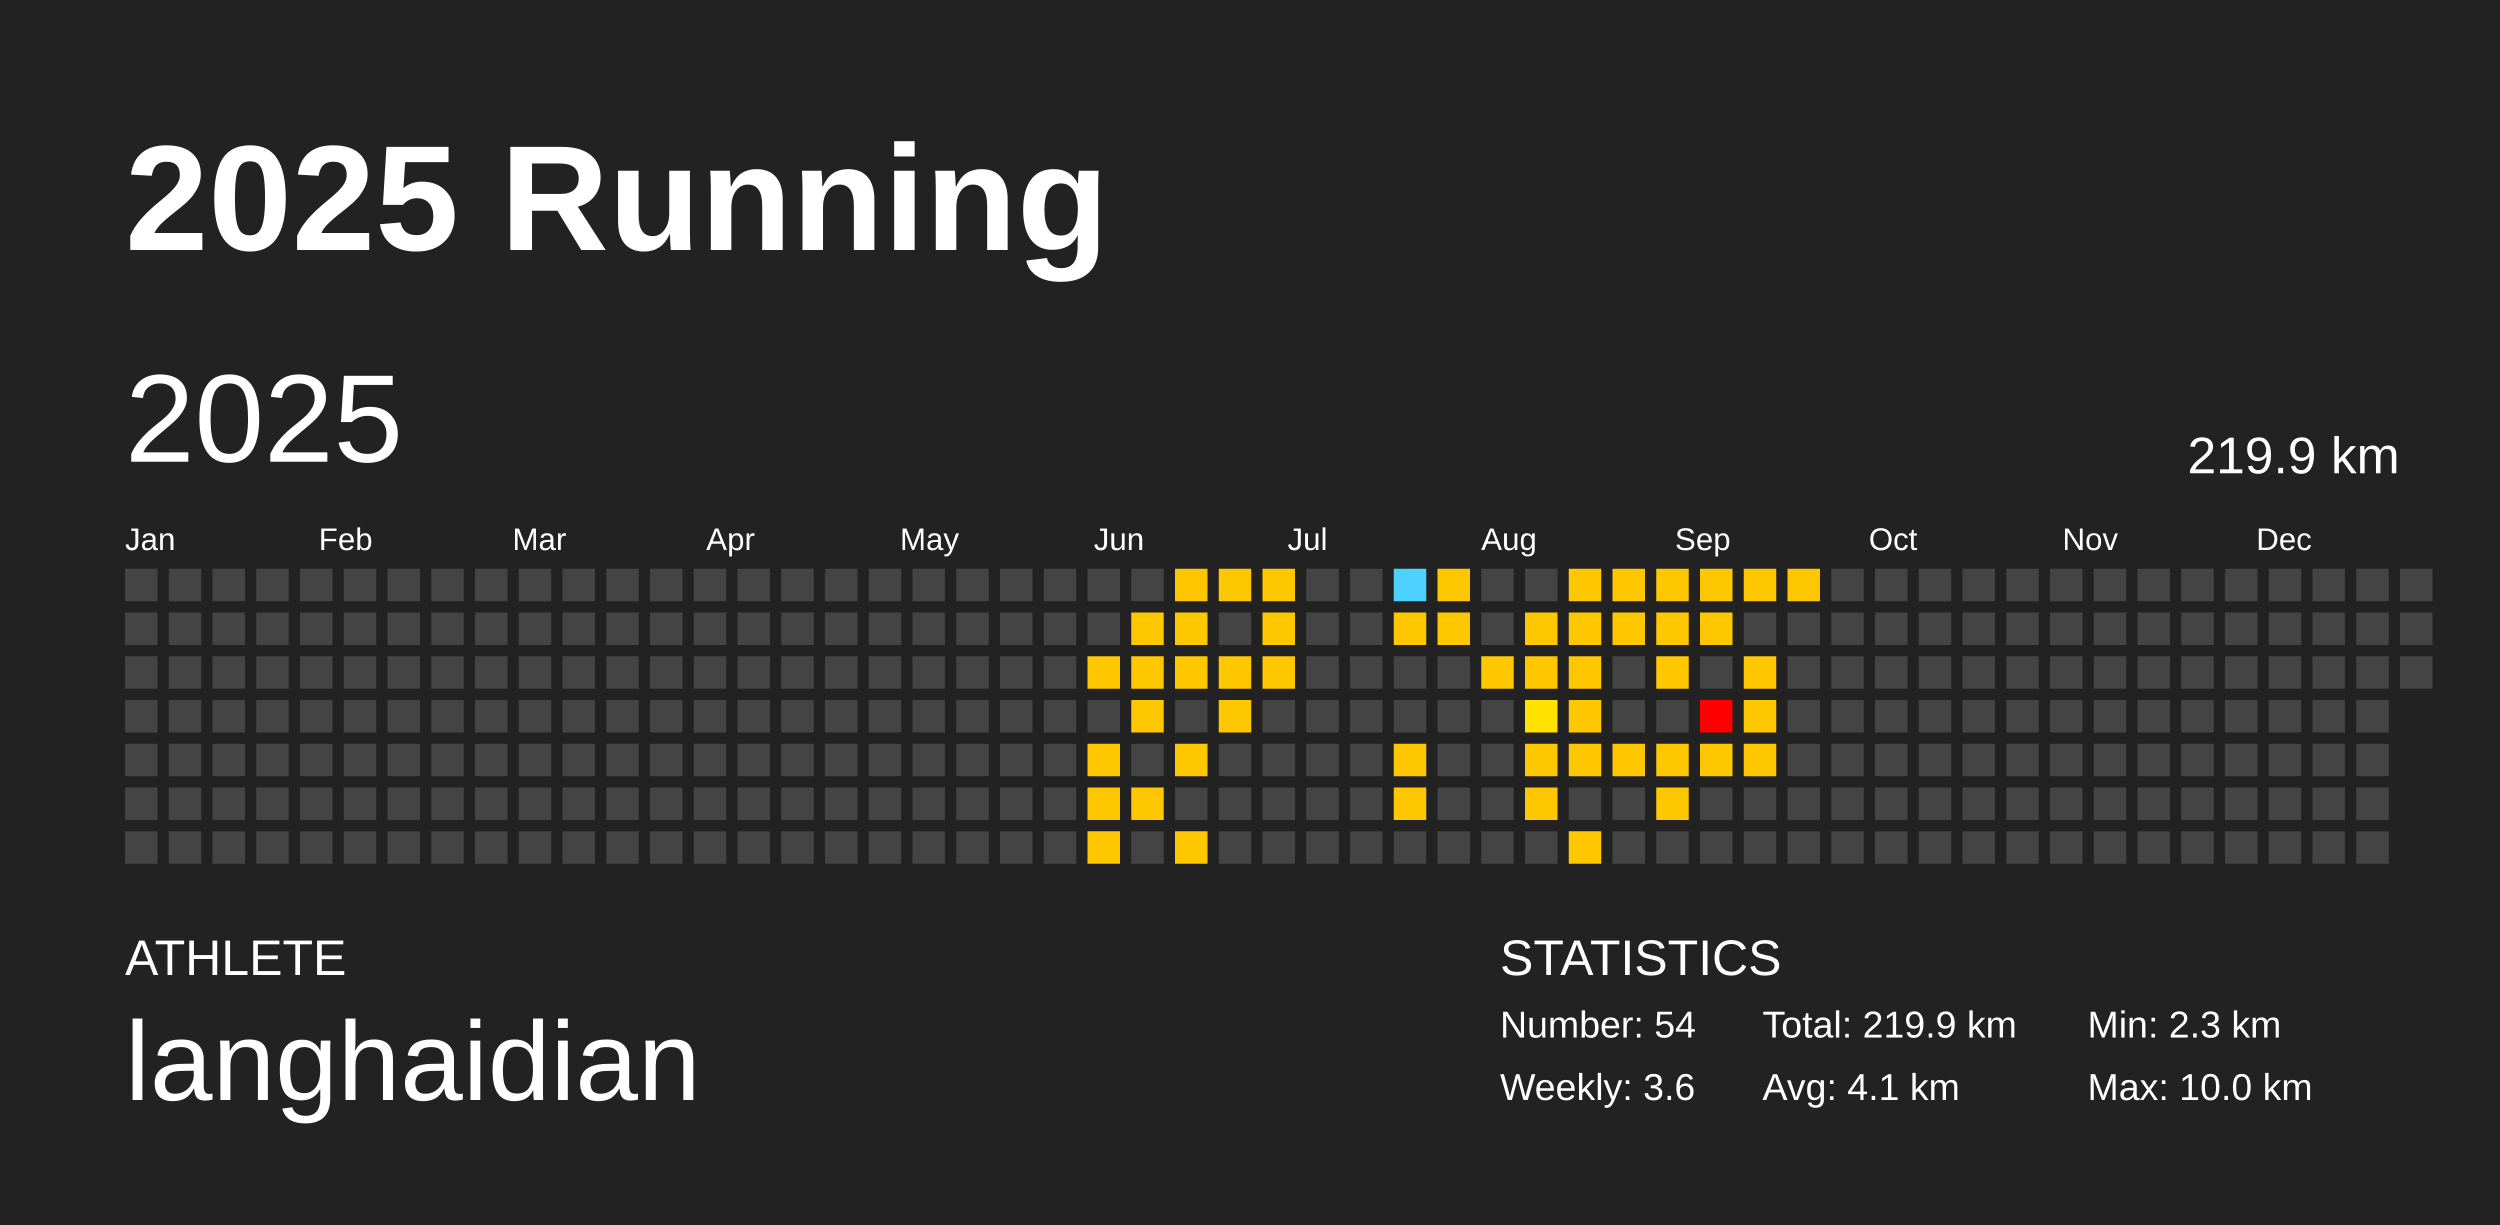
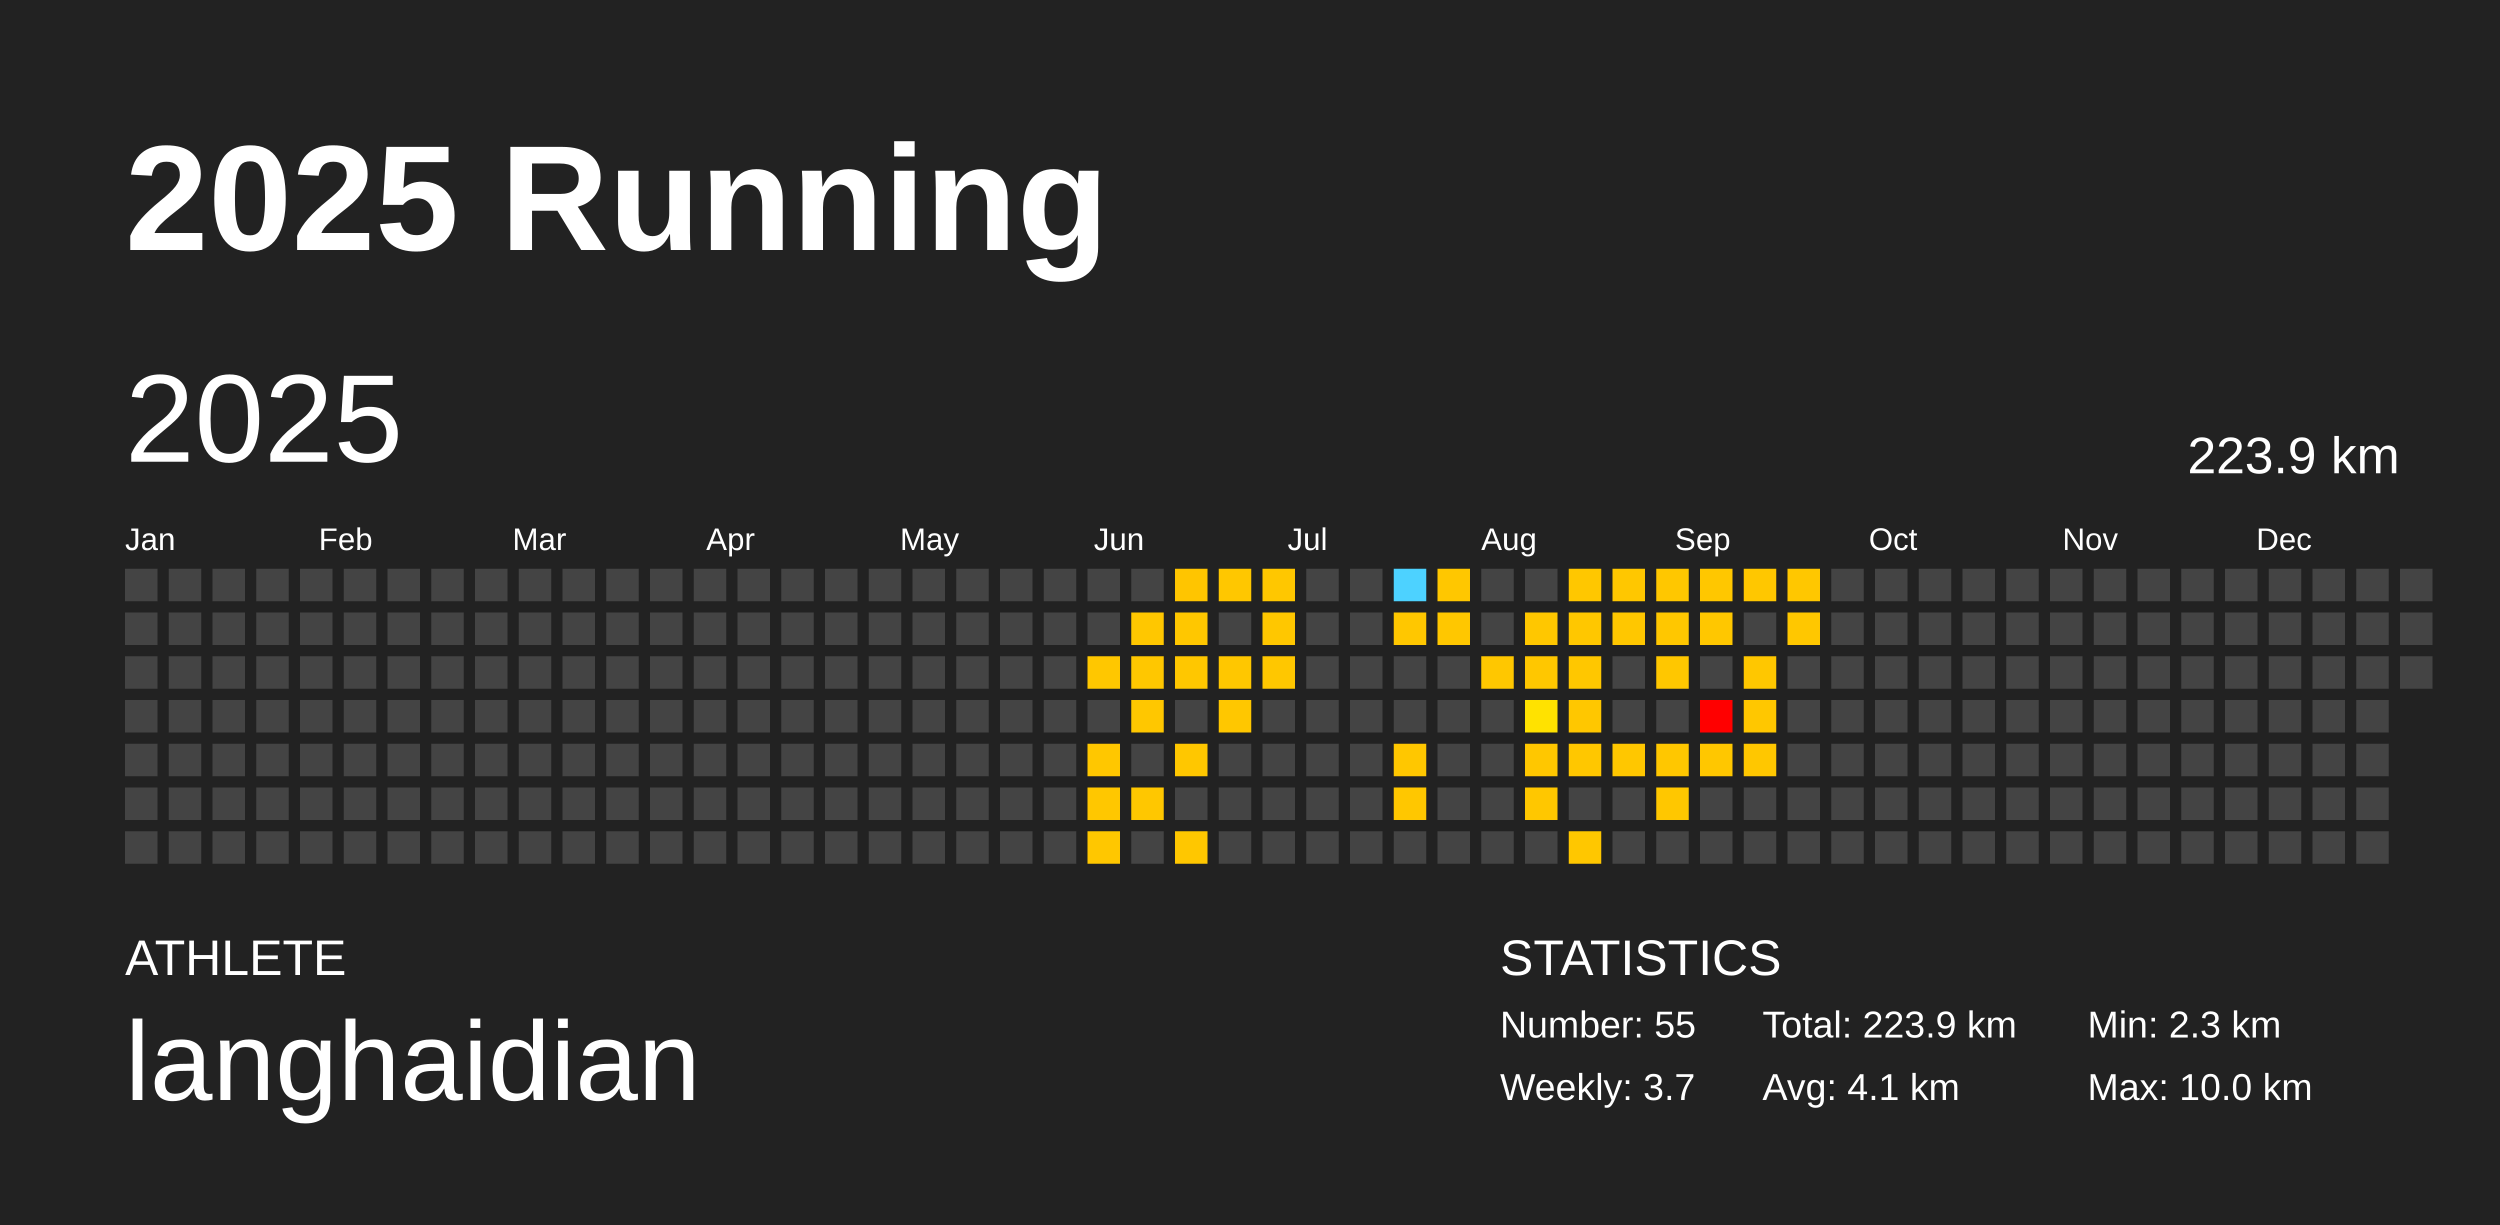
<svg xmlns="http://www.w3.org/2000/svg" baseProfile="full" height="98mm" version="1.1" viewBox="0,0,200,98" width="200mm">
  <defs />
  <rect fill="#222222" height="98" width="200" x="0" y="0" />
  <text fill="#FFFFFF" style="font-size:12px; font-family:Arial; font-weight:bold;" x="10" y="20">2025 Running</text>
  <text fill="#FFFFFF" style="font-size:4px; font-family:Arial" x="10" y="78">ATHLETE</text>
  <text fill="#FFFFFF" style="font-size:9px; font-family:Arial" x="10" y="88">langhaidian</text>
  <text fill="#FFFFFF" style="font-size:4px; font-family:Arial" x="120" y="78">STATISTICS</text>
-   <text fill="#FFFFFF" style="font-size:3px; font-family:Arial" x="120" y="83">Number: 54</text>
-   <text fill="#FFFFFF" style="font-size:3px; font-family:Arial" x="120" y="88">Weekly: 3.6</text>
-   <text fill="#FFFFFF" style="font-size:3px; font-family:Arial" x="141" y="83">Total: 219.9 km</text>
+   <text fill="#FFFFFF" style="font-size:3px; font-family:Arial" x="120" y="83">Number: 55</text>
+   <text fill="#FFFFFF" style="font-size:3px; font-family:Arial" x="120" y="88">Weekly: 3.7</text>
+   <text fill="#FFFFFF" style="font-size:3px; font-family:Arial" x="141" y="83">Total: 223.9 km</text>
  <text fill="#FFFFFF" style="font-size:3px; font-family:Arial" x="141" y="88">Avg: 4.1 km</text>
  <text fill="#FFFFFF" style="font-size:3px; font-family:Arial" x="167" y="83">Min: 2.3 km</text>
  <text fill="#FFFFFF" style="font-size:3px; font-family:Arial" x="167" y="88">Max: 10.0 km</text>
  <text dominant-baseline="hanging" fill="#FFFFFF" style="font-size:10.0px; font-family:Arial;" x="10" y="30">2025</text>
-   <text dominant-baseline="hanging" fill="#FFFFFF" style="font-size:4.125px; font-family:Arial;" x="175" y="35">219.9 km</text>
+   <text dominant-baseline="hanging" fill="#FFFFFF" style="font-size:4.125px; font-family:Arial;" x="175" y="35">223.9 km</text>
  <text fill="#FFFFFF" style="font-size:2.5px; font-family:Arial" x="10.0" y="44">Jan</text>
  <text fill="#FFFFFF" style="font-size:2.5px; font-family:Arial" x="25.5" y="44">Feb</text>
  <text fill="#FFFFFF" style="font-size:2.5px; font-family:Arial" x="41.0" y="44">Mar</text>
  <text fill="#FFFFFF" style="font-size:2.5px; font-family:Arial" x="56.5" y="44">Apr</text>
  <text fill="#FFFFFF" style="font-size:2.5px; font-family:Arial" x="72.0" y="44">May</text>
  <text fill="#FFFFFF" style="font-size:2.5px; font-family:Arial" x="87.5" y="44">Jun</text>
  <text fill="#FFFFFF" style="font-size:2.5px; font-family:Arial" x="103.0" y="44">Jul</text>
  <text fill="#FFFFFF" style="font-size:2.5px; font-family:Arial" x="118.5" y="44">Aug</text>
  <text fill="#FFFFFF" style="font-size:2.5px; font-family:Arial" x="134.0" y="44">Sep</text>
  <text fill="#FFFFFF" style="font-size:2.5px; font-family:Arial" x="149.5" y="44">Oct</text>
  <text fill="#FFFFFF" style="font-size:2.5px; font-family:Arial" x="165.0" y="44">Nov</text>
  <text fill="#FFFFFF" style="font-size:2.5px; font-family:Arial" x="180.5" y="44">Dec</text>
  <rect fill="#444444" height="2.6" width="2.6" x="10.0" y="45.5" />
  <rect fill="#444444" height="2.6" width="2.6" x="10.0" y="49.0" />
  <rect fill="#444444" height="2.6" width="2.6" x="10.0" y="52.5" />
  <rect fill="#444444" height="2.6" width="2.6" x="10.0" y="56.0" />
  <rect fill="#444444" height="2.6" width="2.6" x="10.0" y="59.5" />
  <rect fill="#444444" height="2.6" width="2.6" x="10.0" y="63.0" />
  <rect fill="#444444" height="2.6" width="2.6" x="10.0" y="66.5" />
  <rect fill="#444444" height="2.6" width="2.6" x="13.5" y="45.5" />
  <rect fill="#444444" height="2.6" width="2.6" x="13.5" y="49.0" />
  <rect fill="#444444" height="2.6" width="2.6" x="13.5" y="52.5" />
  <rect fill="#444444" height="2.6" width="2.6" x="13.5" y="56.0" />
  <rect fill="#444444" height="2.6" width="2.6" x="13.5" y="59.5" />
  <rect fill="#444444" height="2.6" width="2.6" x="13.5" y="63.0" />
  <rect fill="#444444" height="2.6" width="2.6" x="13.5" y="66.5" />
  <rect fill="#444444" height="2.6" width="2.6" x="17.0" y="45.5" />
  <rect fill="#444444" height="2.6" width="2.6" x="17.0" y="49.0" />
  <rect fill="#444444" height="2.6" width="2.6" x="17.0" y="52.5" />
  <rect fill="#444444" height="2.6" width="2.6" x="17.0" y="56.0" />
  <rect fill="#444444" height="2.6" width="2.6" x="17.0" y="59.5" />
  <rect fill="#444444" height="2.6" width="2.6" x="17.0" y="63.0" />
  <rect fill="#444444" height="2.6" width="2.6" x="17.0" y="66.5" />
  <rect fill="#444444" height="2.6" width="2.6" x="20.5" y="45.5" />
  <rect fill="#444444" height="2.6" width="2.6" x="20.5" y="49.0" />
  <rect fill="#444444" height="2.6" width="2.6" x="20.5" y="52.5" />
  <rect fill="#444444" height="2.6" width="2.6" x="20.5" y="56.0" />
  <rect fill="#444444" height="2.6" width="2.6" x="20.5" y="59.5" />
  <rect fill="#444444" height="2.6" width="2.6" x="20.5" y="63.0" />
  <rect fill="#444444" height="2.6" width="2.6" x="20.5" y="66.5" />
  <rect fill="#444444" height="2.6" width="2.6" x="24.0" y="45.5" />
  <rect fill="#444444" height="2.6" width="2.6" x="24.0" y="49.0" />
  <rect fill="#444444" height="2.6" width="2.6" x="24.0" y="52.5" />
  <rect fill="#444444" height="2.6" width="2.6" x="24.0" y="56.0" />
  <rect fill="#444444" height="2.6" width="2.6" x="24.0" y="59.5" />
  <rect fill="#444444" height="2.6" width="2.6" x="24.0" y="63.0" />
  <rect fill="#444444" height="2.6" width="2.6" x="24.0" y="66.5" />
  <rect fill="#444444" height="2.6" width="2.6" x="27.5" y="45.5" />
  <rect fill="#444444" height="2.6" width="2.6" x="27.5" y="49.0" />
  <rect fill="#444444" height="2.6" width="2.6" x="27.5" y="52.5" />
  <rect fill="#444444" height="2.6" width="2.6" x="27.5" y="56.0" />
  <rect fill="#444444" height="2.6" width="2.6" x="27.5" y="59.5" />
  <rect fill="#444444" height="2.6" width="2.6" x="27.5" y="63.0" />
  <rect fill="#444444" height="2.6" width="2.6" x="27.5" y="66.5" />
  <rect fill="#444444" height="2.6" width="2.6" x="31.0" y="45.5" />
  <rect fill="#444444" height="2.6" width="2.6" x="31.0" y="49.0" />
  <rect fill="#444444" height="2.6" width="2.6" x="31.0" y="52.5" />
  <rect fill="#444444" height="2.6" width="2.6" x="31.0" y="56.0" />
  <rect fill="#444444" height="2.6" width="2.6" x="31.0" y="59.5" />
  <rect fill="#444444" height="2.6" width="2.6" x="31.0" y="63.0" />
  <rect fill="#444444" height="2.6" width="2.6" x="31.0" y="66.5" />
  <rect fill="#444444" height="2.6" width="2.6" x="34.5" y="45.5" />
  <rect fill="#444444" height="2.6" width="2.6" x="34.5" y="49.0" />
  <rect fill="#444444" height="2.6" width="2.6" x="34.5" y="52.5" />
  <rect fill="#444444" height="2.6" width="2.6" x="34.5" y="56.0" />
  <rect fill="#444444" height="2.6" width="2.6" x="34.5" y="59.5" />
  <rect fill="#444444" height="2.6" width="2.6" x="34.5" y="63.0" />
  <rect fill="#444444" height="2.6" width="2.6" x="34.5" y="66.5" />
  <rect fill="#444444" height="2.6" width="2.6" x="38.0" y="45.5" />
  <rect fill="#444444" height="2.6" width="2.6" x="38.0" y="49.0" />
  <rect fill="#444444" height="2.6" width="2.6" x="38.0" y="52.5" />
  <rect fill="#444444" height="2.6" width="2.6" x="38.0" y="56.0" />
  <rect fill="#444444" height="2.6" width="2.6" x="38.0" y="59.5" />
  <rect fill="#444444" height="2.6" width="2.6" x="38.0" y="63.0" />
  <rect fill="#444444" height="2.6" width="2.6" x="38.0" y="66.5" />
  <rect fill="#444444" height="2.6" width="2.6" x="41.5" y="45.5" />
  <rect fill="#444444" height="2.6" width="2.6" x="41.5" y="49.0" />
  <rect fill="#444444" height="2.6" width="2.6" x="41.5" y="52.5" />
  <rect fill="#444444" height="2.6" width="2.6" x="41.5" y="56.0" />
  <rect fill="#444444" height="2.6" width="2.6" x="41.5" y="59.5" />
  <rect fill="#444444" height="2.6" width="2.6" x="41.5" y="63.0" />
  <rect fill="#444444" height="2.6" width="2.6" x="41.5" y="66.5" />
  <rect fill="#444444" height="2.6" width="2.6" x="45.0" y="45.5" />
  <rect fill="#444444" height="2.6" width="2.6" x="45.0" y="49.0" />
  <rect fill="#444444" height="2.6" width="2.6" x="45.0" y="52.5" />
  <rect fill="#444444" height="2.6" width="2.6" x="45.0" y="56.0" />
  <rect fill="#444444" height="2.6" width="2.6" x="45.0" y="59.5" />
  <rect fill="#444444" height="2.6" width="2.6" x="45.0" y="63.0" />
  <rect fill="#444444" height="2.6" width="2.6" x="45.0" y="66.5" />
  <rect fill="#444444" height="2.6" width="2.6" x="48.5" y="45.5" />
  <rect fill="#444444" height="2.6" width="2.6" x="48.5" y="49.0" />
  <rect fill="#444444" height="2.6" width="2.6" x="48.5" y="52.5" />
  <rect fill="#444444" height="2.6" width="2.6" x="48.5" y="56.0" />
  <rect fill="#444444" height="2.6" width="2.6" x="48.5" y="59.5" />
  <rect fill="#444444" height="2.6" width="2.6" x="48.5" y="63.0" />
  <rect fill="#444444" height="2.6" width="2.6" x="48.5" y="66.5" />
  <rect fill="#444444" height="2.6" width="2.6" x="52.0" y="45.5" />
  <rect fill="#444444" height="2.6" width="2.6" x="52.0" y="49.0" />
  <rect fill="#444444" height="2.6" width="2.6" x="52.0" y="52.5" />
  <rect fill="#444444" height="2.6" width="2.6" x="52.0" y="56.0" />
  <rect fill="#444444" height="2.6" width="2.6" x="52.0" y="59.5" />
  <rect fill="#444444" height="2.6" width="2.6" x="52.0" y="63.0" />
  <rect fill="#444444" height="2.6" width="2.6" x="52.0" y="66.5" />
  <rect fill="#444444" height="2.6" width="2.6" x="55.5" y="45.5" />
  <rect fill="#444444" height="2.6" width="2.6" x="55.5" y="49.0" />
  <rect fill="#444444" height="2.6" width="2.6" x="55.5" y="52.5" />
  <rect fill="#444444" height="2.6" width="2.6" x="55.5" y="56.0" />
  <rect fill="#444444" height="2.6" width="2.6" x="55.5" y="59.5" />
  <rect fill="#444444" height="2.6" width="2.6" x="55.5" y="63.0" />
  <rect fill="#444444" height="2.6" width="2.6" x="55.5" y="66.5" />
  <rect fill="#444444" height="2.6" width="2.6" x="59.0" y="45.5" />
  <rect fill="#444444" height="2.6" width="2.6" x="59.0" y="49.0" />
  <rect fill="#444444" height="2.6" width="2.6" x="59.0" y="52.5" />
  <rect fill="#444444" height="2.6" width="2.6" x="59.0" y="56.0" />
  <rect fill="#444444" height="2.6" width="2.6" x="59.0" y="59.5" />
  <rect fill="#444444" height="2.6" width="2.6" x="59.0" y="63.0" />
  <rect fill="#444444" height="2.6" width="2.6" x="59.0" y="66.5" />
  <rect fill="#444444" height="2.6" width="2.6" x="62.5" y="45.5" />
  <rect fill="#444444" height="2.6" width="2.6" x="62.5" y="49.0" />
  <rect fill="#444444" height="2.6" width="2.6" x="62.5" y="52.5" />
  <rect fill="#444444" height="2.6" width="2.6" x="62.5" y="56.0" />
  <rect fill="#444444" height="2.6" width="2.6" x="62.5" y="59.5" />
  <rect fill="#444444" height="2.6" width="2.6" x="62.5" y="63.0" />
  <rect fill="#444444" height="2.6" width="2.6" x="62.5" y="66.5" />
  <rect fill="#444444" height="2.6" width="2.6" x="66.0" y="45.5" />
  <rect fill="#444444" height="2.6" width="2.6" x="66.0" y="49.0" />
  <rect fill="#444444" height="2.6" width="2.6" x="66.0" y="52.5" />
  <rect fill="#444444" height="2.6" width="2.6" x="66.0" y="56.0" />
  <rect fill="#444444" height="2.6" width="2.6" x="66.0" y="59.5" />
  <rect fill="#444444" height="2.6" width="2.6" x="66.0" y="63.0" />
  <rect fill="#444444" height="2.6" width="2.6" x="66.0" y="66.5" />
  <rect fill="#444444" height="2.6" width="2.6" x="69.5" y="45.5" />
  <rect fill="#444444" height="2.6" width="2.6" x="69.5" y="49.0" />
  <rect fill="#444444" height="2.6" width="2.6" x="69.5" y="52.5" />
  <rect fill="#444444" height="2.6" width="2.6" x="69.5" y="56.0" />
  <rect fill="#444444" height="2.6" width="2.6" x="69.5" y="59.5" />
  <rect fill="#444444" height="2.6" width="2.6" x="69.5" y="63.0" />
  <rect fill="#444444" height="2.6" width="2.6" x="69.5" y="66.5" />
  <rect fill="#444444" height="2.6" width="2.6" x="73.0" y="45.5" />
  <rect fill="#444444" height="2.6" width="2.6" x="73.0" y="49.0" />
  <rect fill="#444444" height="2.6" width="2.6" x="73.0" y="52.5" />
  <rect fill="#444444" height="2.6" width="2.6" x="73.0" y="56.0" />
  <rect fill="#444444" height="2.6" width="2.6" x="73.0" y="59.5" />
  <rect fill="#444444" height="2.6" width="2.6" x="73.0" y="63.0" />
  <rect fill="#444444" height="2.6" width="2.6" x="73.0" y="66.5" />
  <rect fill="#444444" height="2.6" width="2.6" x="76.5" y="45.5" />
  <rect fill="#444444" height="2.6" width="2.6" x="76.5" y="49.0" />
  <rect fill="#444444" height="2.6" width="2.6" x="76.5" y="52.5" />
  <rect fill="#444444" height="2.6" width="2.6" x="76.5" y="56.0" />
  <rect fill="#444444" height="2.6" width="2.6" x="76.5" y="59.5" />
  <rect fill="#444444" height="2.6" width="2.6" x="76.5" y="63.0" />
  <rect fill="#444444" height="2.6" width="2.6" x="76.5" y="66.5" />
  <rect fill="#444444" height="2.6" width="2.6" x="80.0" y="45.5" />
  <rect fill="#444444" height="2.6" width="2.6" x="80.0" y="49.0" />
  <rect fill="#444444" height="2.6" width="2.6" x="80.0" y="52.5" />
  <rect fill="#444444" height="2.6" width="2.6" x="80.0" y="56.0" />
  <rect fill="#444444" height="2.6" width="2.6" x="80.0" y="59.5" />
  <rect fill="#444444" height="2.6" width="2.6" x="80.0" y="63.0" />
  <rect fill="#444444" height="2.6" width="2.6" x="80.0" y="66.5" />
  <rect fill="#444444" height="2.6" width="2.6" x="83.5" y="45.5" />
  <rect fill="#444444" height="2.6" width="2.6" x="83.5" y="49.0" />
  <rect fill="#444444" height="2.6" width="2.6" x="83.5" y="52.5" />
  <rect fill="#444444" height="2.6" width="2.6" x="83.5" y="56.0" />
  <rect fill="#444444" height="2.6" width="2.6" x="83.5" y="59.5" />
  <rect fill="#444444" height="2.6" width="2.6" x="83.5" y="63.0" />
  <rect fill="#444444" height="2.6" width="2.6" x="83.5" y="66.5" />
  <rect fill="#444444" height="2.6" width="2.6" x="87.0" y="45.5" />
  <rect fill="#444444" height="2.6" width="2.6" x="87.0" y="49.0" />
  <rect fill="#ffc700" height="2.6" width="2.6" x="87.0" y="52.5" />
  <rect fill="#444444" height="2.6" width="2.6" x="87.0" y="56.0" />
  <rect fill="#ffc700" height="2.6" width="2.6" x="87.0" y="59.5" />
  <rect fill="#ffc700" height="2.6" width="2.6" x="87.0" y="63.0" />
  <rect fill="#ffc700" height="2.6" width="2.6" x="87.0" y="66.5" />
  <rect fill="#444444" height="2.6" width="2.6" x="90.5" y="45.5" />
  <rect fill="#ffc700" height="2.6" width="2.6" x="90.5" y="49.0" />
  <rect fill="#ffc700" height="2.6" width="2.6" x="90.5" y="52.5" />
  <rect fill="#ffc700" height="2.6" width="2.6" x="90.5" y="56.0" />
  <rect fill="#444444" height="2.6" width="2.6" x="90.5" y="59.5" />
  <rect fill="#ffc700" height="2.6" width="2.6" x="90.5" y="63.0" />
  <rect fill="#444444" height="2.6" width="2.6" x="90.5" y="66.5" />
  <rect fill="#ffc500" height="2.6" width="2.6" x="94.0" y="45.5" />
  <rect fill="#ffc700" height="2.6" width="2.6" x="94.0" y="49.0" />
  <rect fill="#ffc700" height="2.6" width="2.6" x="94.0" y="52.5" />
  <rect fill="#444444" height="2.6" width="2.6" x="94.0" y="56.0" />
  <rect fill="#ffc700" height="2.6" width="2.6" x="94.0" y="59.5" />
  <rect fill="#444444" height="2.6" width="2.6" x="94.0" y="63.0" />
  <rect fill="#ffc700" height="2.6" width="2.6" x="94.0" y="66.5" />
  <rect fill="#ffc700" height="2.6" width="2.6" x="97.5" y="45.5" />
  <rect fill="#444444" height="2.6" width="2.6" x="97.5" y="49.0" />
  <rect fill="#ffc700" height="2.6" width="2.6" x="97.5" y="52.5" />
  <rect fill="#ffc700" height="2.6" width="2.6" x="97.5" y="56.0" />
  <rect fill="#444444" height="2.6" width="2.6" x="97.5" y="59.5" />
  <rect fill="#444444" height="2.6" width="2.6" x="97.5" y="63.0" />
  <rect fill="#444444" height="2.6" width="2.6" x="97.5" y="66.5" />
  <rect fill="#ffc700" height="2.6" width="2.6" x="101.0" y="45.5" />
  <rect fill="#ffc700" height="2.6" width="2.6" x="101.0" y="49.0" />
  <rect fill="#ffc700" height="2.6" width="2.6" x="101.0" y="52.5" />
  <rect fill="#444444" height="2.6" width="2.6" x="101.0" y="56.0" />
  <rect fill="#444444" height="2.6" width="2.6" x="101.0" y="59.5" />
  <rect fill="#444444" height="2.6" width="2.6" x="101.0" y="63.0" />
  <rect fill="#444444" height="2.6" width="2.6" x="101.0" y="66.5" />
  <rect fill="#444444" height="2.6" width="2.6" x="104.5" y="45.5" />
  <rect fill="#444444" height="2.6" width="2.6" x="104.5" y="49.0" />
  <rect fill="#444444" height="2.6" width="2.6" x="104.5" y="52.5" />
  <rect fill="#444444" height="2.6" width="2.6" x="104.5" y="56.0" />
  <rect fill="#444444" height="2.6" width="2.6" x="104.5" y="59.5" />
  <rect fill="#444444" height="2.6" width="2.6" x="104.5" y="63.0" />
  <rect fill="#444444" height="2.6" width="2.6" x="104.5" y="66.5" />
  <rect fill="#444444" height="2.6" width="2.6" x="108.0" y="45.5" />
  <rect fill="#444444" height="2.6" width="2.6" x="108.0" y="49.0" />
  <rect fill="#444444" height="2.6" width="2.6" x="108.0" y="52.5" />
  <rect fill="#444444" height="2.6" width="2.6" x="108.0" y="56.0" />
  <rect fill="#444444" height="2.6" width="2.6" x="108.0" y="59.5" />
  <rect fill="#444444" height="2.6" width="2.6" x="108.0" y="63.0" />
  <rect fill="#444444" height="2.6" width="2.6" x="108.0" y="66.5" />
  <rect fill="#4dd2ff" height="2.6" width="2.6" x="111.5" y="45.5" />
  <rect fill="#ffc700" height="2.6" width="2.6" x="111.5" y="49.0" />
  <rect fill="#444444" height="2.6" width="2.6" x="111.5" y="52.5" />
  <rect fill="#444444" height="2.6" width="2.6" x="111.5" y="56.0" />
  <rect fill="#ffc700" height="2.6" width="2.6" x="111.5" y="59.5" />
  <rect fill="#ffc700" height="2.6" width="2.6" x="111.5" y="63.0" />
  <rect fill="#444444" height="2.6" width="2.6" x="111.5" y="66.5" />
  <rect fill="#ffc700" height="2.6" width="2.6" x="115.0" y="45.5" />
  <rect fill="#ffc700" height="2.6" width="2.6" x="115.0" y="49.0" />
  <rect fill="#444444" height="2.6" width="2.6" x="115.0" y="52.5" />
  <rect fill="#444444" height="2.6" width="2.6" x="115.0" y="56.0" />
  <rect fill="#444444" height="2.6" width="2.6" x="115.0" y="59.5" />
  <rect fill="#444444" height="2.6" width="2.6" x="115.0" y="63.0" />
  <rect fill="#444444" height="2.6" width="2.6" x="115.0" y="66.5" />
  <rect fill="#444444" height="2.6" width="2.6" x="118.5" y="45.5" />
  <rect fill="#444444" height="2.6" width="2.6" x="118.5" y="49.0" />
  <rect fill="#ffc700" height="2.6" width="2.6" x="118.5" y="52.5" />
  <rect fill="#444444" height="2.6" width="2.6" x="118.5" y="56.0" />
  <rect fill="#444444" height="2.6" width="2.6" x="118.5" y="59.5" />
  <rect fill="#444444" height="2.6" width="2.6" x="118.5" y="63.0" />
  <rect fill="#444444" height="2.6" width="2.6" x="118.5" y="66.5" />
  <rect fill="#444444" height="2.6" width="2.6" x="122.0" y="45.5" />
  <rect fill="#ffc700" height="2.6" width="2.6" x="122.0" y="49.0" />
  <rect fill="#ffc700" height="2.6" width="2.6" x="122.0" y="52.5" />
  <rect fill="#ffe200" height="2.6" width="2.6" x="122.0" y="56.0" />
  <rect fill="#ffc700" height="2.6" width="2.6" x="122.0" y="59.5" />
  <rect fill="#ffc700" height="2.6" width="2.6" x="122.0" y="63.0" />
  <rect fill="#444444" height="2.6" width="2.6" x="122.0" y="66.5" />
  <rect fill="#ffc700" height="2.6" width="2.6" x="125.5" y="45.5" />
  <rect fill="#ffc700" height="2.6" width="2.6" x="125.5" y="49.0" />
  <rect fill="#ffc700" height="2.6" width="2.6" x="125.5" y="52.5" />
  <rect fill="#ffc700" height="2.6" width="2.6" x="125.5" y="56.0" />
  <rect fill="#ffc700" height="2.6" width="2.6" x="125.5" y="59.5" />
  <rect fill="#444444" height="2.6" width="2.6" x="125.5" y="63.0" />
  <rect fill="#ffc700" height="2.6" width="2.6" x="125.5" y="66.5" />
  <rect fill="#ffc700" height="2.6" width="2.6" x="129.0" y="45.5" />
  <rect fill="#ffc700" height="2.6" width="2.6" x="129.0" y="49.0" />
  <rect fill="#444444" height="2.6" width="2.6" x="129.0" y="52.5" />
  <rect fill="#444444" height="2.6" width="2.6" x="129.0" y="56.0" />
  <rect fill="#ffc700" height="2.6" width="2.6" x="129.0" y="59.5" />
  <rect fill="#444444" height="2.6" width="2.6" x="129.0" y="63.0" />
  <rect fill="#444444" height="2.6" width="2.6" x="129.0" y="66.5" />
  <rect fill="#ffc700" height="2.6" width="2.6" x="132.5" y="45.5" />
  <rect fill="#ffc700" height="2.6" width="2.6" x="132.5" y="49.0" />
  <rect fill="#ffc700" height="2.6" width="2.6" x="132.5" y="52.5" />
  <rect fill="#444444" height="2.6" width="2.6" x="132.5" y="56.0" />
  <rect fill="#ffc700" height="2.6" width="2.6" x="132.5" y="59.5" />
  <rect fill="#ffc700" height="2.6" width="2.6" x="132.5" y="63.0" />
  <rect fill="#444444" height="2.6" width="2.6" x="132.5" y="66.5" />
  <rect fill="#ffc700" height="2.6" width="2.6" x="136.0" y="45.5" />
  <rect fill="#ffc700" height="2.6" width="2.6" x="136.0" y="49.0" />
  <rect fill="#444444" height="2.6" width="2.6" x="136.0" y="52.5" />
  <rect fill="red" height="2.6" width="2.6" x="136.0" y="56.0" />
  <rect fill="#ffc700" height="2.6" width="2.6" x="136.0" y="59.5" />
  <rect fill="#444444" height="2.6" width="2.6" x="136.0" y="63.0" />
  <rect fill="#444444" height="2.6" width="2.6" x="136.0" y="66.5" />
  <rect fill="#ffc700" height="2.6" width="2.6" x="139.5" y="45.5" />
  <rect fill="#444444" height="2.6" width="2.6" x="139.5" y="49.0" />
  <rect fill="#ffc700" height="2.6" width="2.6" x="139.5" y="52.5" />
  <rect fill="#ffc700" height="2.6" width="2.6" x="139.5" y="56.0" />
  <rect fill="#ffc700" height="2.6" width="2.6" x="139.5" y="59.5" />
  <rect fill="#444444" height="2.6" width="2.6" x="139.5" y="63.0" />
  <rect fill="#444444" height="2.6" width="2.6" x="139.5" y="66.5" />
  <rect fill="#ffc700" height="2.6" width="2.6" x="143.0" y="45.5" />
-   <rect fill="#444444" height="2.6" width="2.6" x="143.0" y="49.0" />
+   <rect fill="#ffc700" height="2.6" width="2.6" x="143.0" y="49.0" />
  <rect fill="#444444" height="2.6" width="2.6" x="143.0" y="52.5" />
  <rect fill="#444444" height="2.6" width="2.6" x="143.0" y="56.0" />
  <rect fill="#444444" height="2.6" width="2.6" x="143.0" y="59.5" />
  <rect fill="#444444" height="2.6" width="2.6" x="143.0" y="63.0" />
  <rect fill="#444444" height="2.6" width="2.6" x="143.0" y="66.5" />
  <rect fill="#444444" height="2.6" width="2.6" x="146.5" y="45.5" />
  <rect fill="#444444" height="2.6" width="2.6" x="146.5" y="49.0" />
  <rect fill="#444444" height="2.6" width="2.6" x="146.5" y="52.5" />
  <rect fill="#444444" height="2.6" width="2.6" x="146.5" y="56.0" />
  <rect fill="#444444" height="2.6" width="2.6" x="146.5" y="59.5" />
  <rect fill="#444444" height="2.6" width="2.6" x="146.5" y="63.0" />
  <rect fill="#444444" height="2.6" width="2.6" x="146.5" y="66.5" />
  <rect fill="#444444" height="2.6" width="2.6" x="150.0" y="45.5" />
  <rect fill="#444444" height="2.6" width="2.6" x="150.0" y="49.0" />
  <rect fill="#444444" height="2.6" width="2.6" x="150.0" y="52.5" />
  <rect fill="#444444" height="2.6" width="2.6" x="150.0" y="56.0" />
  <rect fill="#444444" height="2.6" width="2.6" x="150.0" y="59.5" />
  <rect fill="#444444" height="2.6" width="2.6" x="150.0" y="63.0" />
  <rect fill="#444444" height="2.6" width="2.6" x="150.0" y="66.5" />
  <rect fill="#444444" height="2.6" width="2.6" x="153.5" y="45.5" />
  <rect fill="#444444" height="2.6" width="2.6" x="153.5" y="49.0" />
  <rect fill="#444444" height="2.6" width="2.6" x="153.5" y="52.5" />
  <rect fill="#444444" height="2.6" width="2.6" x="153.5" y="56.0" />
  <rect fill="#444444" height="2.6" width="2.6" x="153.5" y="59.5" />
  <rect fill="#444444" height="2.6" width="2.6" x="153.5" y="63.0" />
  <rect fill="#444444" height="2.6" width="2.6" x="153.5" y="66.5" />
  <rect fill="#444444" height="2.6" width="2.6" x="157.0" y="45.5" />
  <rect fill="#444444" height="2.6" width="2.6" x="157.0" y="49.0" />
  <rect fill="#444444" height="2.6" width="2.6" x="157.0" y="52.5" />
  <rect fill="#444444" height="2.6" width="2.6" x="157.0" y="56.0" />
  <rect fill="#444444" height="2.6" width="2.6" x="157.0" y="59.5" />
  <rect fill="#444444" height="2.6" width="2.6" x="157.0" y="63.0" />
  <rect fill="#444444" height="2.6" width="2.6" x="157.0" y="66.5" />
  <rect fill="#444444" height="2.6" width="2.6" x="160.5" y="45.5" />
  <rect fill="#444444" height="2.6" width="2.6" x="160.5" y="49.0" />
  <rect fill="#444444" height="2.6" width="2.6" x="160.5" y="52.5" />
  <rect fill="#444444" height="2.6" width="2.6" x="160.5" y="56.0" />
  <rect fill="#444444" height="2.6" width="2.6" x="160.5" y="59.5" />
  <rect fill="#444444" height="2.6" width="2.6" x="160.5" y="63.0" />
  <rect fill="#444444" height="2.6" width="2.6" x="160.5" y="66.5" />
  <rect fill="#444444" height="2.6" width="2.6" x="164.0" y="45.5" />
  <rect fill="#444444" height="2.6" width="2.6" x="164.0" y="49.0" />
  <rect fill="#444444" height="2.6" width="2.6" x="164.0" y="52.5" />
  <rect fill="#444444" height="2.6" width="2.6" x="164.0" y="56.0" />
  <rect fill="#444444" height="2.6" width="2.6" x="164.0" y="59.5" />
  <rect fill="#444444" height="2.6" width="2.6" x="164.0" y="63.0" />
  <rect fill="#444444" height="2.6" width="2.6" x="164.0" y="66.5" />
  <rect fill="#444444" height="2.6" width="2.6" x="167.5" y="45.5" />
  <rect fill="#444444" height="2.6" width="2.6" x="167.5" y="49.0" />
  <rect fill="#444444" height="2.6" width="2.6" x="167.5" y="52.5" />
  <rect fill="#444444" height="2.6" width="2.6" x="167.5" y="56.0" />
  <rect fill="#444444" height="2.6" width="2.6" x="167.5" y="59.5" />
  <rect fill="#444444" height="2.6" width="2.6" x="167.5" y="63.0" />
  <rect fill="#444444" height="2.6" width="2.6" x="167.5" y="66.5" />
  <rect fill="#444444" height="2.6" width="2.6" x="171.0" y="45.5" />
  <rect fill="#444444" height="2.6" width="2.6" x="171.0" y="49.0" />
  <rect fill="#444444" height="2.6" width="2.6" x="171.0" y="52.5" />
  <rect fill="#444444" height="2.6" width="2.6" x="171.0" y="56.0" />
  <rect fill="#444444" height="2.6" width="2.6" x="171.0" y="59.5" />
  <rect fill="#444444" height="2.6" width="2.6" x="171.0" y="63.0" />
  <rect fill="#444444" height="2.6" width="2.6" x="171.0" y="66.5" />
  <rect fill="#444444" height="2.6" width="2.6" x="174.5" y="45.5" />
  <rect fill="#444444" height="2.6" width="2.6" x="174.5" y="49.0" />
  <rect fill="#444444" height="2.6" width="2.6" x="174.5" y="52.5" />
  <rect fill="#444444" height="2.6" width="2.6" x="174.5" y="56.0" />
  <rect fill="#444444" height="2.6" width="2.6" x="174.5" y="59.5" />
  <rect fill="#444444" height="2.6" width="2.6" x="174.5" y="63.0" />
  <rect fill="#444444" height="2.6" width="2.6" x="174.5" y="66.5" />
  <rect fill="#444444" height="2.6" width="2.6" x="178.0" y="45.5" />
  <rect fill="#444444" height="2.6" width="2.6" x="178.0" y="49.0" />
  <rect fill="#444444" height="2.6" width="2.6" x="178.0" y="52.5" />
  <rect fill="#444444" height="2.6" width="2.6" x="178.0" y="56.0" />
  <rect fill="#444444" height="2.6" width="2.6" x="178.0" y="59.5" />
  <rect fill="#444444" height="2.6" width="2.6" x="178.0" y="63.0" />
  <rect fill="#444444" height="2.6" width="2.6" x="178.0" y="66.5" />
  <rect fill="#444444" height="2.6" width="2.6" x="181.5" y="45.5" />
  <rect fill="#444444" height="2.6" width="2.6" x="181.5" y="49.0" />
  <rect fill="#444444" height="2.6" width="2.6" x="181.5" y="52.5" />
  <rect fill="#444444" height="2.6" width="2.6" x="181.5" y="56.0" />
  <rect fill="#444444" height="2.6" width="2.6" x="181.5" y="59.5" />
  <rect fill="#444444" height="2.6" width="2.6" x="181.5" y="63.0" />
  <rect fill="#444444" height="2.6" width="2.6" x="181.5" y="66.5" />
  <rect fill="#444444" height="2.6" width="2.6" x="185.0" y="45.5" />
  <rect fill="#444444" height="2.6" width="2.6" x="185.0" y="49.0" />
  <rect fill="#444444" height="2.6" width="2.6" x="185.0" y="52.5" />
  <rect fill="#444444" height="2.6" width="2.6" x="185.0" y="56.0" />
  <rect fill="#444444" height="2.6" width="2.6" x="185.0" y="59.5" />
  <rect fill="#444444" height="2.6" width="2.6" x="185.0" y="63.0" />
  <rect fill="#444444" height="2.6" width="2.6" x="185.0" y="66.5" />
  <rect fill="#444444" height="2.6" width="2.6" x="188.5" y="45.5" />
  <rect fill="#444444" height="2.6" width="2.6" x="188.5" y="49.0" />
  <rect fill="#444444" height="2.6" width="2.6" x="188.5" y="52.5" />
  <rect fill="#444444" height="2.6" width="2.6" x="188.5" y="56.0" />
  <rect fill="#444444" height="2.6" width="2.6" x="188.5" y="59.5" />
  <rect fill="#444444" height="2.6" width="2.6" x="188.5" y="63.0" />
  <rect fill="#444444" height="2.6" width="2.6" x="188.5" y="66.5" />
  <rect fill="#444444" height="2.6" width="2.6" x="192.0" y="45.5" />
  <rect fill="#444444" height="2.6" width="2.6" x="192.0" y="49.0" />
  <rect fill="#444444" height="2.6" width="2.6" x="192.0" y="52.5" />
</svg>
